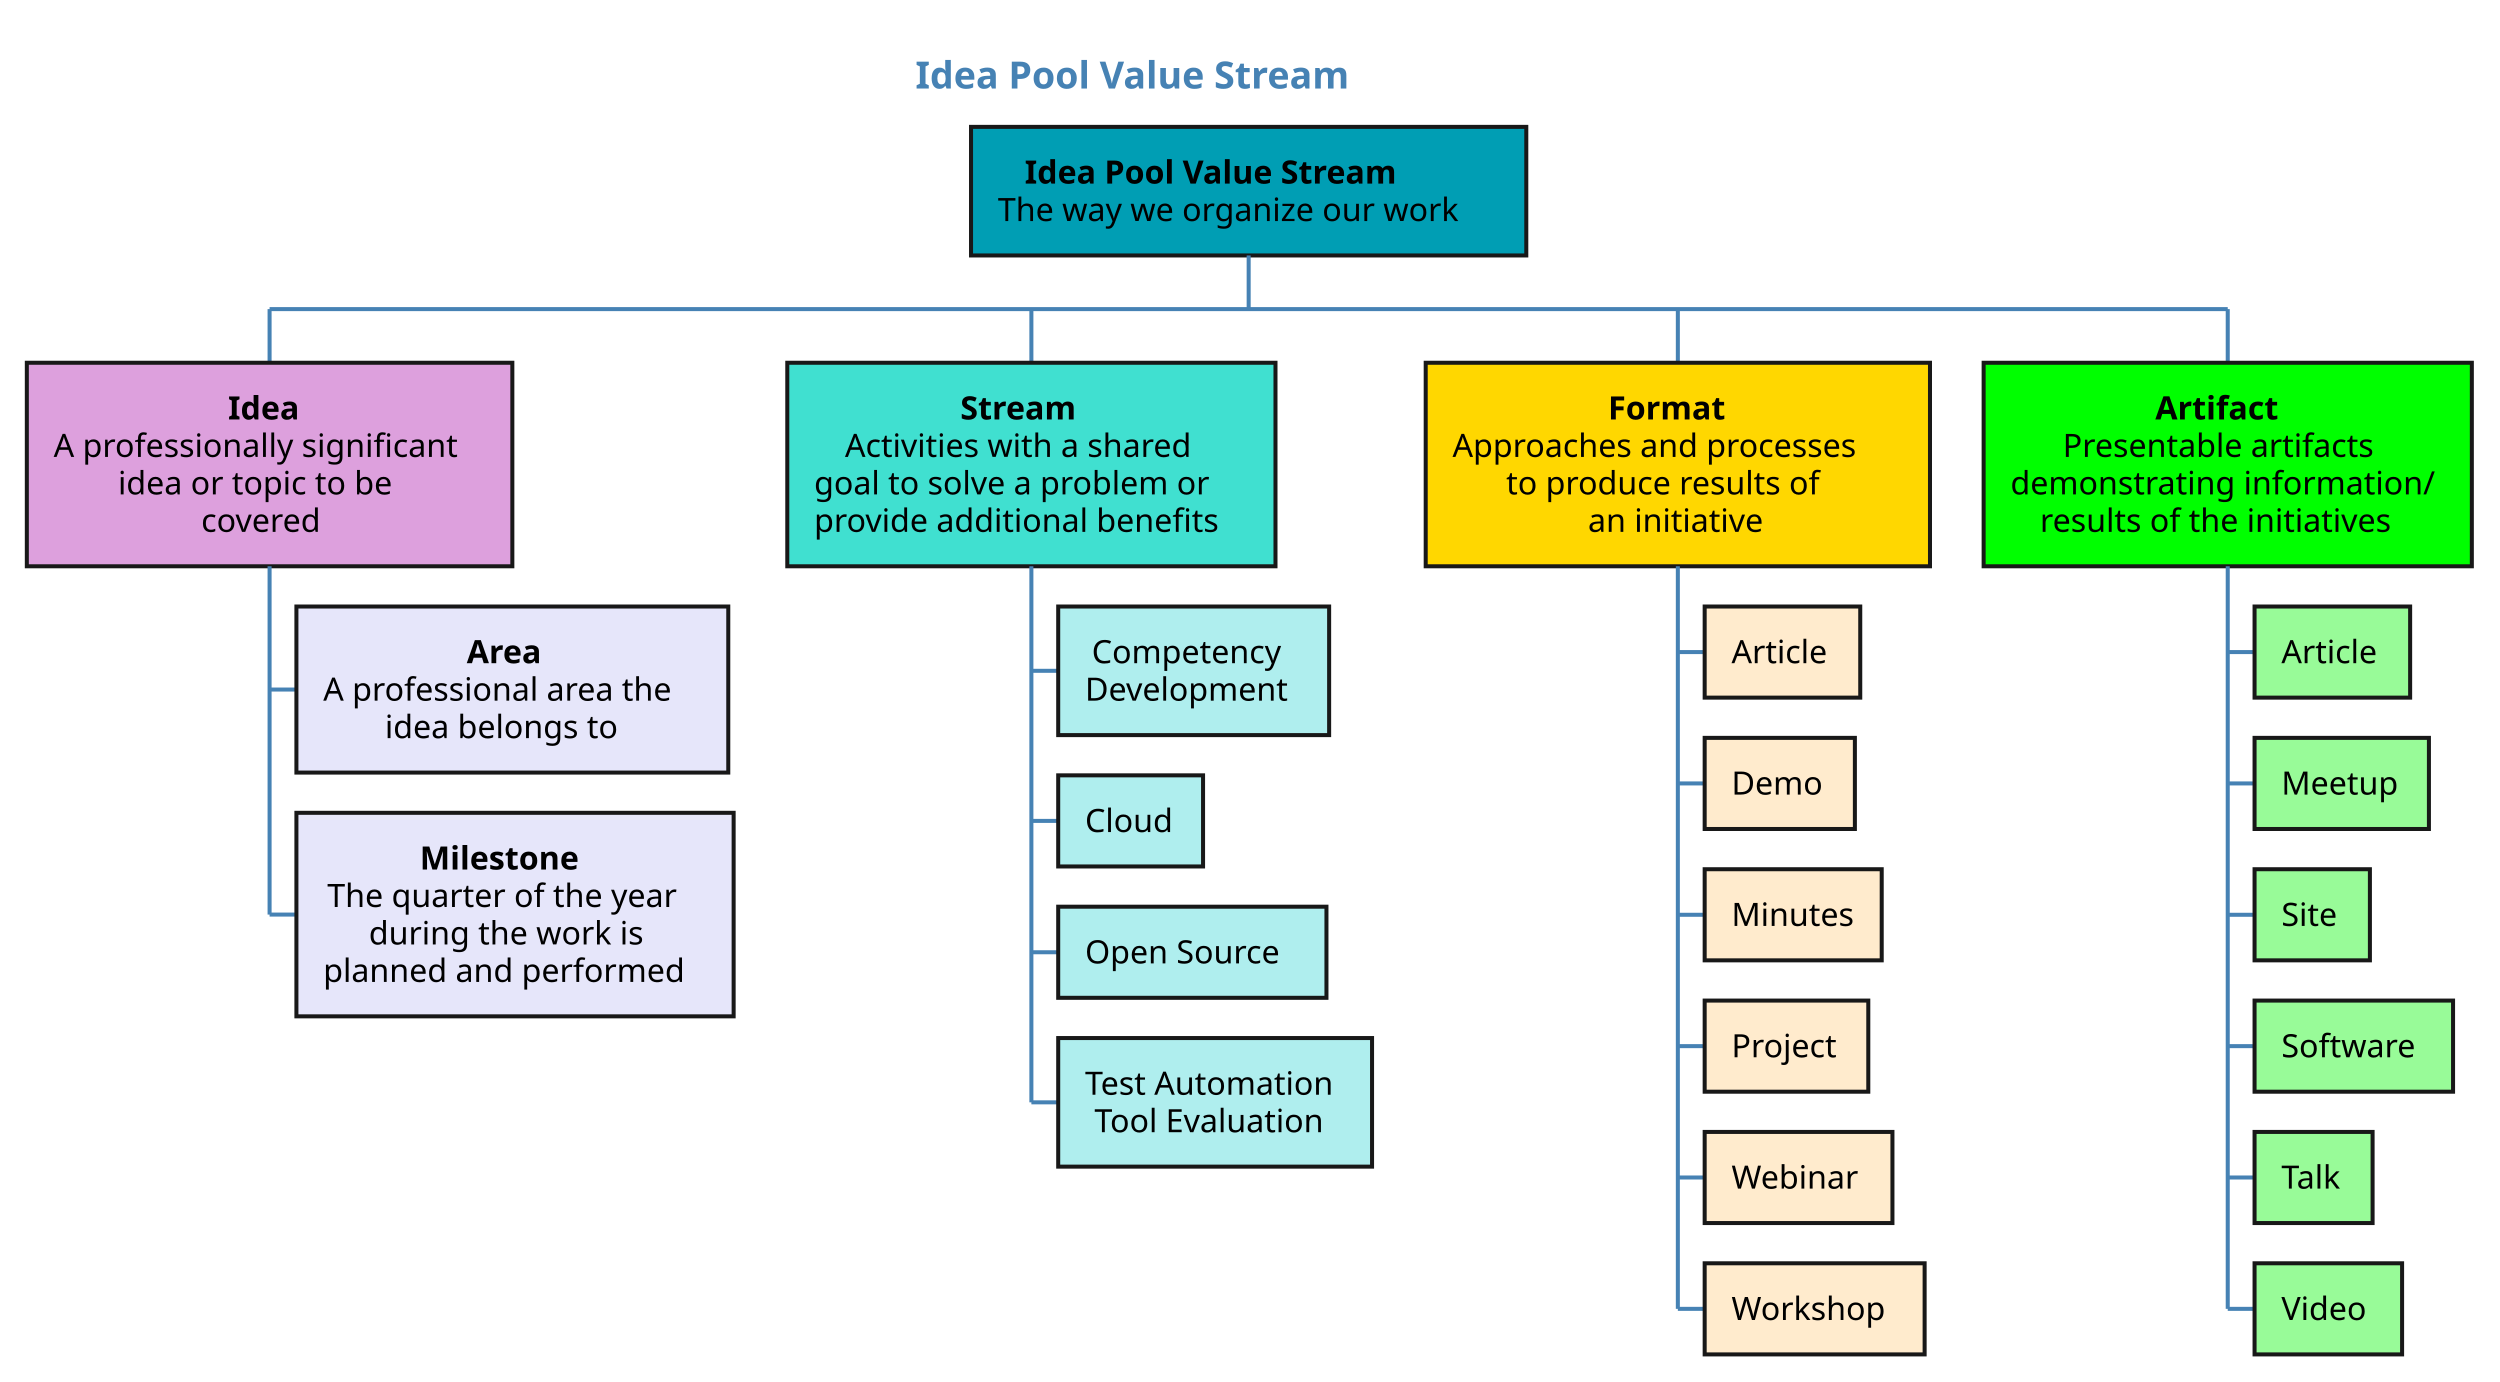
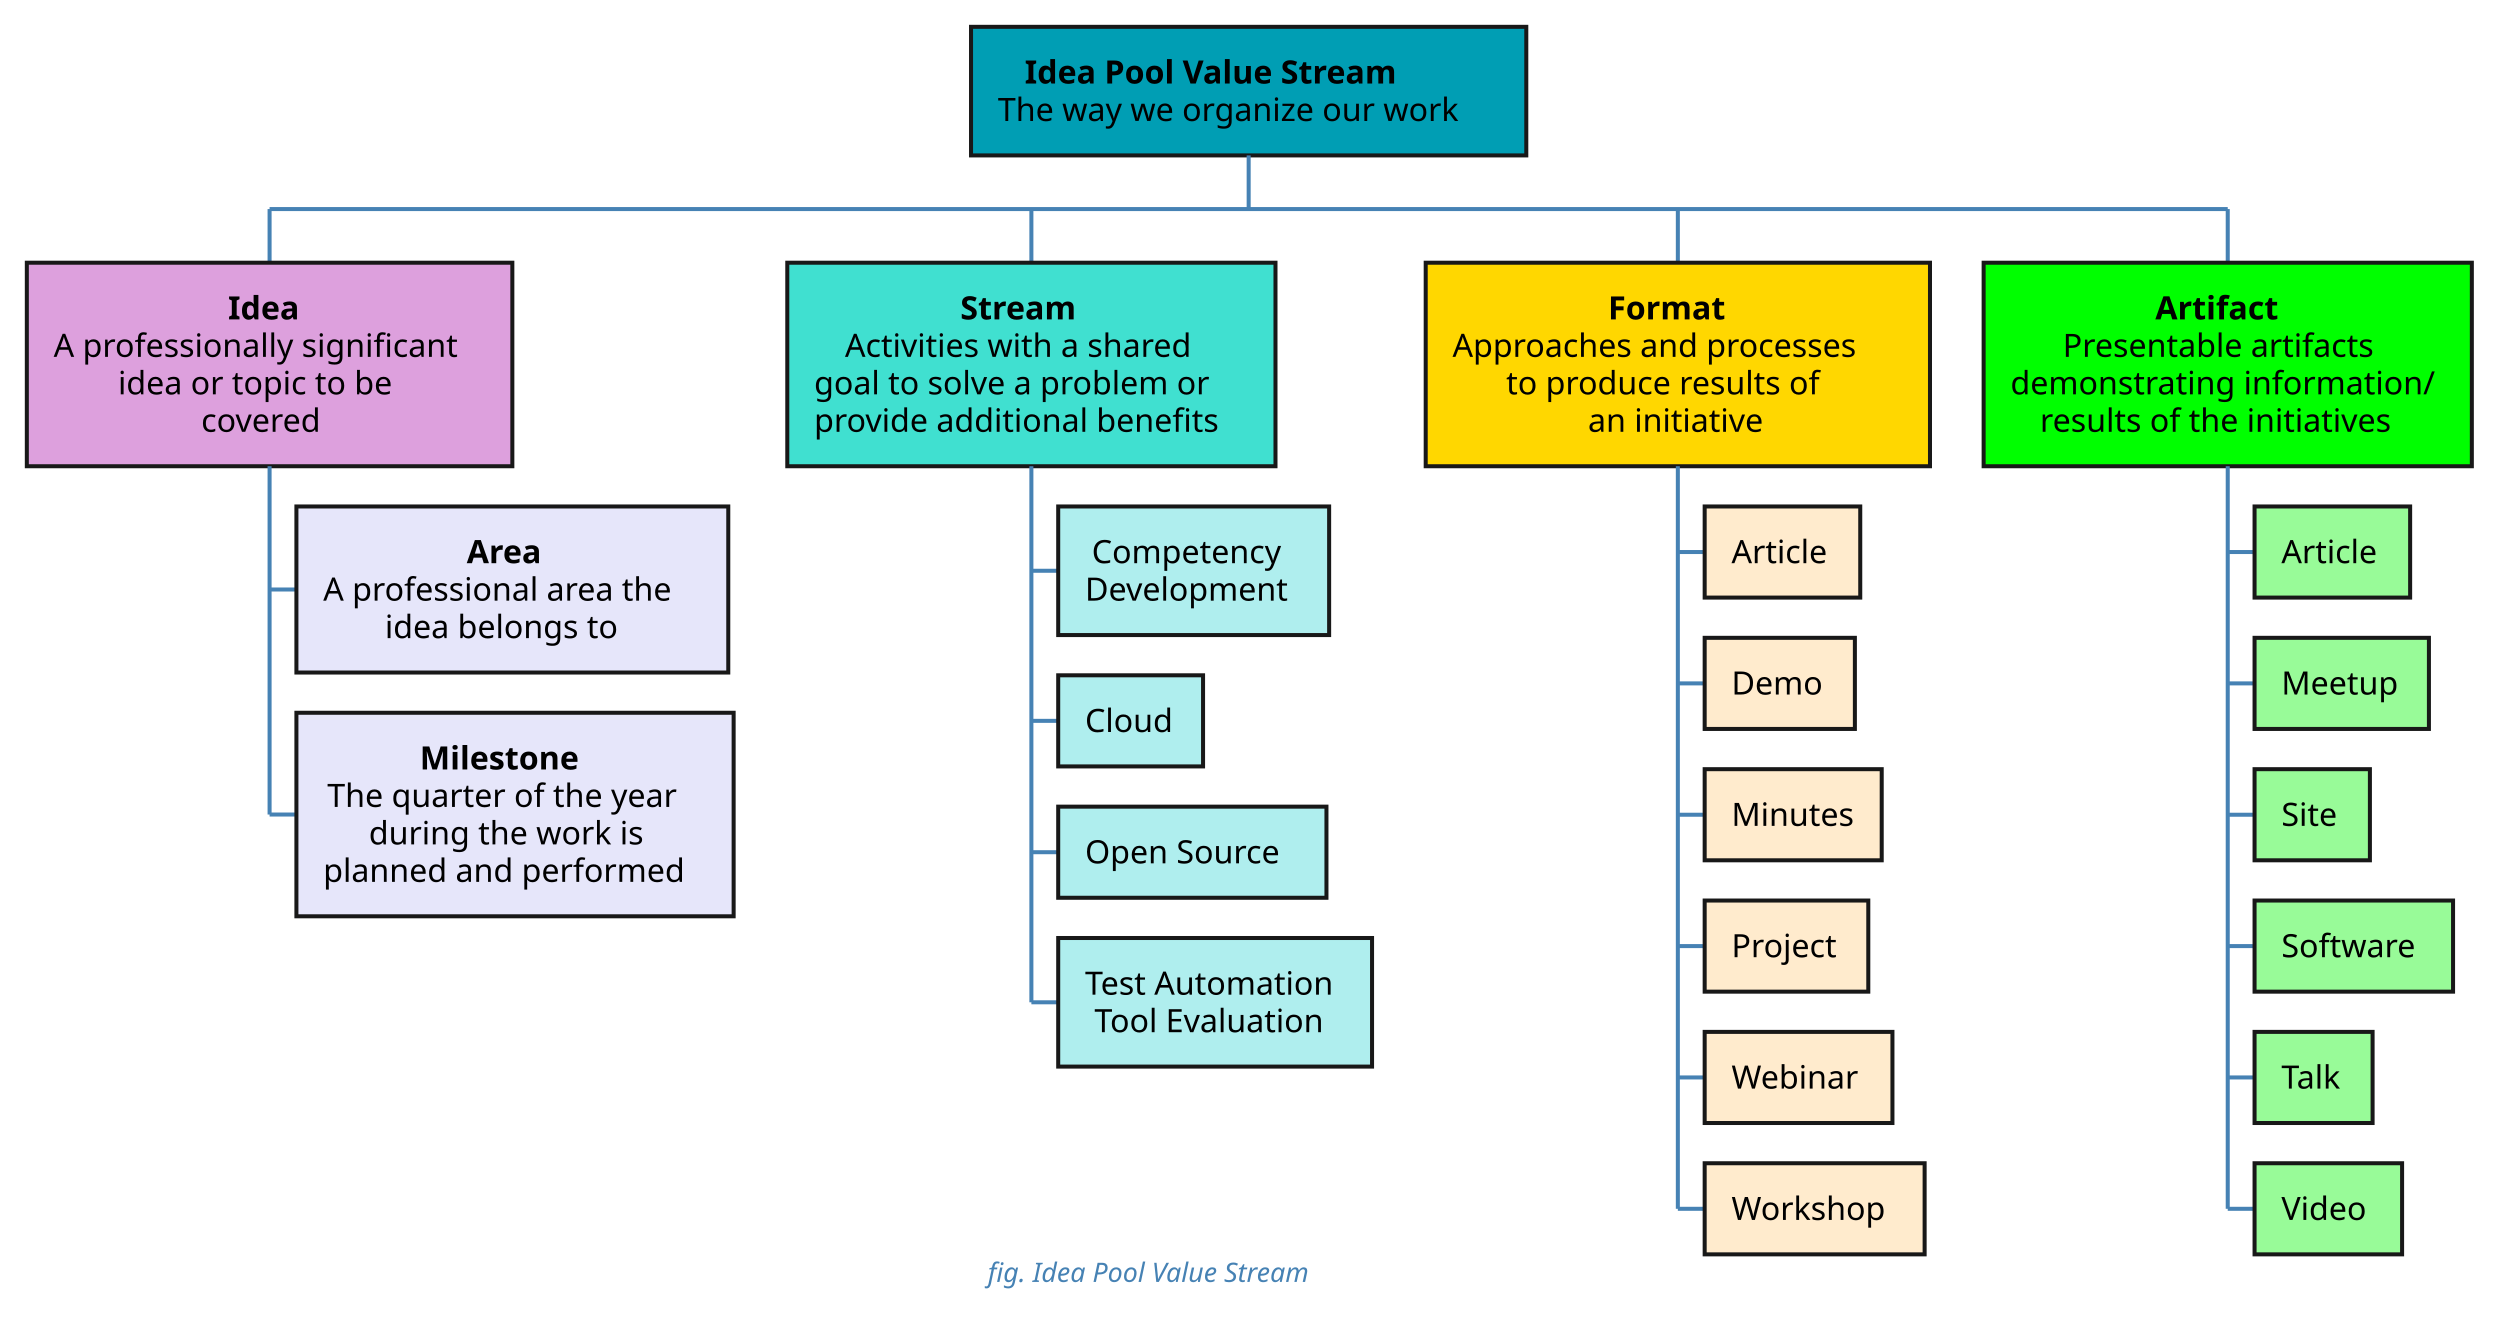
- <svg xmlns="http://www.w3.org/2000/svg" contentStyleType="text/css" height="515px" preserveAspectRatio="none" style="width:932px;height:515px;" version="1.1" viewBox="0 0 932 515" width="932px" zoomAndPan="magnify">
+ <svg xmlns="http://www.w3.org/2000/svg" contentStyleType="text/css" height="494px" preserveAspectRatio="none" style="width:932px;height:494px;" version="1.1" viewBox="0 0 932 494" width="932px" zoomAndPan="magnify">
  <defs />
  <g>
-     <text fill="#4682B4" font-family="sans-serif" font-size="14" font-weight="bold" lengthAdjust="spacing" textLength="188" x="341.25" y="32.995">Idea Pool Value Stream</text>
-     <line style="stroke:#4682B4;stroke-width:1.5;" x1="100.5" x2="100.5" y1="115.234" y2="135.234" />
-     <rect fill="#DDA0DD" height="75.875" style="stroke:#181818;stroke-width:1.5;" width="181" x="10" y="135.234" />
-     <text fill="#000000" font-family="sans-serif" font-size="12" font-weight="bold" lengthAdjust="spacing" textLength="31" x="85" y="156.373">Idea</text>
-     <text fill="#000000" font-family="sans-serif" font-size="12" lengthAdjust="spacing" textLength="161" x="20" y="170.342">A professionally significant</text>
-     <text fill="#000000" font-family="sans-serif" font-size="12" lengthAdjust="spacing" textLength="113" x="44" y="184.31">idea or topic to be</text>
-     <text fill="#000000" font-family="sans-serif" font-size="12" lengthAdjust="spacing" textLength="51" x="75" y="198.279">covered</text>
-     <line style="stroke:#4682B4;stroke-width:1.5;" x1="100.5" x2="110.5" y1="257.062" y2="257.062" />
-     <rect fill="#E6E6FA" height="61.906" style="stroke:#181818;stroke-width:1.5;" width="161" x="110.5" y="226.109" />
-     <text fill="#000000" font-family="sans-serif" font-size="12" font-weight="bold" lengthAdjust="spacing" textLength="34" x="174" y="247.248">Area</text>
-     <text fill="#000000" font-family="sans-serif" font-size="12" lengthAdjust="spacing" textLength="141" x="120.5" y="261.217">A professional area the</text>
-     <text fill="#000000" font-family="sans-serif" font-size="12" lengthAdjust="spacing" textLength="95" x="143.5" y="275.185">idea belongs to</text>
-     <line style="stroke:#4682B4;stroke-width:1.5;" x1="100.5" x2="110.5" y1="340.953" y2="340.953" />
-     <rect fill="#E6E6FA" height="75.875" style="stroke:#181818;stroke-width:1.5;" width="163" x="110.5" y="303.016" />
-     <text fill="#000000" font-family="sans-serif" font-size="12" font-weight="bold" lengthAdjust="spacing" textLength="71" x="156.5" y="324.154">Milestone</text>
-     <text fill="#000000" font-family="sans-serif" font-size="12" lengthAdjust="spacing" textLength="140" x="122" y="338.123">The quarter of the year</text>
-     <text fill="#000000" font-family="sans-serif" font-size="12" lengthAdjust="spacing" textLength="109" x="137.5" y="352.092">during the work is</text>
-     <text fill="#000000" font-family="sans-serif" font-size="12" lengthAdjust="spacing" textLength="143" x="120.5" y="366.06">planned and performed</text>
-     <line style="stroke:#4682B4;stroke-width:1.5;" x1="100.5" x2="100.5" y1="211.109" y2="340.953" />
-     <line style="stroke:#4682B4;stroke-width:1.5;" x1="384.5" x2="384.5" y1="115.234" y2="135.234" />
-     <rect fill="#40E0D0" height="75.875" style="stroke:#181818;stroke-width:1.5;" width="182" x="293.5" y="135.234" />
-     <text fill="#000000" font-family="sans-serif" font-size="12" font-weight="bold" lengthAdjust="spacing" textLength="53" x="358" y="156.373">Stream</text>
-     <text fill="#000000" font-family="sans-serif" font-size="12" lengthAdjust="spacing" textLength="139" x="315" y="170.342">Activities with a shared</text>
-     <text fill="#000000" font-family="sans-serif" font-size="12" lengthAdjust="spacing" textLength="162" x="303.5" y="184.31">goal to solve a problem or</text>
-     <text fill="#000000" font-family="sans-serif" font-size="12" lengthAdjust="spacing" textLength="162" x="303.5" y="198.279">provide additional benefits</text>
-     <line style="stroke:#4682B4;stroke-width:1.5;" x1="384.5" x2="394.5" y1="250.078" y2="250.078" />
-     <rect fill="#AFEEEE" height="47.938" style="stroke:#181818;stroke-width:1.5;" width="101" x="394.5" y="226.109" />
-     <text fill="#000000" font-family="sans-serif" font-size="12" lengthAdjust="spacing" textLength="76" x="407" y="247.248">Competency</text>
-     <text fill="#000000" font-family="sans-serif" font-size="12" lengthAdjust="spacing" textLength="81" x="404.5" y="261.217">Development</text>
-     <line style="stroke:#4682B4;stroke-width:1.5;" x1="384.5" x2="394.5" y1="306.031" y2="306.031" />
-     <rect fill="#AFEEEE" height="33.969" style="stroke:#181818;stroke-width:1.5;" width="54" x="394.5" y="289.047" />
-     <text fill="#000000" font-family="sans-serif" font-size="12" lengthAdjust="spacing" textLength="34" x="404.5" y="310.185">Cloud</text>
-     <line style="stroke:#4682B4;stroke-width:1.5;" x1="384.5" x2="394.5" y1="355" y2="355" />
-     <rect fill="#AFEEEE" height="33.969" style="stroke:#181818;stroke-width:1.5;" width="100" x="394.5" y="338.016" />
-     <text fill="#000000" font-family="sans-serif" font-size="12" lengthAdjust="spacing" textLength="80" x="404.5" y="359.154">Open Source</text>
-     <line style="stroke:#4682B4;stroke-width:1.5;" x1="384.5" x2="394.5" y1="410.953" y2="410.953" />
-     <rect fill="#AFEEEE" height="47.938" style="stroke:#181818;stroke-width:1.5;" width="117" x="394.5" y="386.984" />
-     <text fill="#000000" font-family="sans-serif" font-size="12" lengthAdjust="spacing" textLength="97" x="404.5" y="408.123">Test Automation</text>
-     <text fill="#000000" font-family="sans-serif" font-size="12" lengthAdjust="spacing" textLength="90" x="408" y="422.092">Tool Evaluation</text>
-     <line style="stroke:#4682B4;stroke-width:1.5;" x1="384.5" x2="384.5" y1="211.109" y2="410.953" />
-     <line style="stroke:#4682B4;stroke-width:1.5;" x1="625.5" x2="625.5" y1="115.234" y2="135.234" />
-     <rect fill="#FFD700" height="75.875" style="stroke:#181818;stroke-width:1.5;" width="188" x="531.5" y="135.234" />
-     <text fill="#000000" font-family="sans-serif" font-size="12" font-weight="bold" lengthAdjust="spacing" textLength="52" x="599.5" y="156.373">Format</text>
-     <text fill="#000000" font-family="sans-serif" font-size="12" lengthAdjust="spacing" textLength="168" x="541.5" y="170.342">Approaches and processes</text>
-     <text fill="#000000" font-family="sans-serif" font-size="12" lengthAdjust="spacing" textLength="128" x="561.5" y="184.31">to produce results of</text>
-     <text fill="#000000" font-family="sans-serif" font-size="12" lengthAdjust="spacing" textLength="67" x="592" y="198.279">an initiative</text>
-     <line style="stroke:#4682B4;stroke-width:1.5;" x1="625.5" x2="635.5" y1="243.094" y2="243.094" />
-     <rect fill="#FFEBCD" height="33.969" style="stroke:#181818;stroke-width:1.5;" width="58" x="635.5" y="226.109" />
-     <text fill="#000000" font-family="sans-serif" font-size="12" lengthAdjust="spacing" textLength="38" x="645.5" y="247.248">Article</text>
-     <line style="stroke:#4682B4;stroke-width:1.5;" x1="625.5" x2="635.5" y1="292.062" y2="292.062" />
-     <rect fill="#FFEBCD" height="33.969" style="stroke:#181818;stroke-width:1.5;" width="56" x="635.5" y="275.078" />
-     <text fill="#000000" font-family="sans-serif" font-size="12" lengthAdjust="spacing" textLength="36" x="645.5" y="296.217">Demo</text>
-     <line style="stroke:#4682B4;stroke-width:1.5;" x1="625.5" x2="635.5" y1="341.031" y2="341.031" />
-     <rect fill="#FFEBCD" height="33.969" style="stroke:#181818;stroke-width:1.5;" width="66" x="635.5" y="324.047" />
-     <text fill="#000000" font-family="sans-serif" font-size="12" lengthAdjust="spacing" textLength="46" x="645.5" y="345.185">Minutes</text>
-     <line style="stroke:#4682B4;stroke-width:1.5;" x1="625.5" x2="635.5" y1="390" y2="390" />
-     <rect fill="#FFEBCD" height="33.969" style="stroke:#181818;stroke-width:1.5;" width="61" x="635.5" y="373.016" />
-     <text fill="#000000" font-family="sans-serif" font-size="12" lengthAdjust="spacing" textLength="41" x="645.5" y="394.154">Project</text>
-     <line style="stroke:#4682B4;stroke-width:1.5;" x1="625.5" x2="635.5" y1="438.969" y2="438.969" />
-     <rect fill="#FFEBCD" height="33.969" style="stroke:#181818;stroke-width:1.5;" width="70" x="635.5" y="421.984" />
-     <text fill="#000000" font-family="sans-serif" font-size="12" lengthAdjust="spacing" textLength="50" x="645.5" y="443.123">Webinar</text>
-     <line style="stroke:#4682B4;stroke-width:1.5;" x1="625.5" x2="635.5" y1="487.938" y2="487.938" />
-     <rect fill="#FFEBCD" height="33.969" style="stroke:#181818;stroke-width:1.5;" width="82" x="635.5" y="470.953" />
-     <text fill="#000000" font-family="sans-serif" font-size="12" lengthAdjust="spacing" textLength="62" x="645.5" y="492.092">Workshop</text>
-     <line style="stroke:#4682B4;stroke-width:1.5;" x1="625.5" x2="625.5" y1="211.109" y2="487.938" />
-     <line style="stroke:#4682B4;stroke-width:1.5;" x1="830.5" x2="830.5" y1="115.234" y2="135.234" />
-     <rect fill="#00FF00" height="75.875" style="stroke:#181818;stroke-width:1.5;" width="182" x="739.5" y="135.234" />
-     <text fill="#000000" font-family="sans-serif" font-size="12" lengthAdjust="spacing" textLength="4" x="799.5" y="156.373"> </text>
-     <text fill="#000000" font-family="sans-serif" font-size="12" font-weight="bold" lengthAdjust="spacing" textLength="58" x="803.5" y="156.373">Artifact</text>
-     <text fill="#000000" font-family="sans-serif" font-size="12" lengthAdjust="spacing" textLength="123" x="769" y="170.342">Presentable artifacts</text>
-     <text fill="#000000" font-family="sans-serif" font-size="12" lengthAdjust="spacing" textLength="162" x="749.5" y="184.31">demonstrating information/</text>
-     <text fill="#000000" font-family="sans-serif" font-size="12" lengthAdjust="spacing" textLength="140" x="760.5" y="198.279">results of the initiatives</text>
-     <line style="stroke:#4682B4;stroke-width:1.5;" x1="830.5" x2="840.5" y1="243.094" y2="243.094" />
-     <rect fill="#98FB98" height="33.969" style="stroke:#181818;stroke-width:1.5;" width="58" x="840.5" y="226.109" />
-     <text fill="#000000" font-family="sans-serif" font-size="12" lengthAdjust="spacing" textLength="38" x="850.5" y="247.248">Article</text>
-     <line style="stroke:#4682B4;stroke-width:1.5;" x1="830.5" x2="840.5" y1="292.062" y2="292.062" />
-     <rect fill="#98FB98" height="33.969" style="stroke:#181818;stroke-width:1.5;" width="65" x="840.5" y="275.078" />
-     <text fill="#000000" font-family="sans-serif" font-size="12" lengthAdjust="spacing" textLength="45" x="850.5" y="296.217">Meetup</text>
-     <line style="stroke:#4682B4;stroke-width:1.5;" x1="830.5" x2="840.5" y1="341.031" y2="341.031" />
-     <rect fill="#98FB98" height="33.969" style="stroke:#181818;stroke-width:1.5;" width="43" x="840.5" y="324.047" />
-     <text fill="#000000" font-family="sans-serif" font-size="12" lengthAdjust="spacing" textLength="23" x="850.5" y="345.185">Site</text>
-     <line style="stroke:#4682B4;stroke-width:1.5;" x1="830.5" x2="840.5" y1="390" y2="390" />
-     <rect fill="#98FB98" height="33.969" style="stroke:#181818;stroke-width:1.5;" width="74" x="840.5" y="373.016" />
-     <text fill="#000000" font-family="sans-serif" font-size="12" lengthAdjust="spacing" textLength="54" x="850.5" y="394.154">Software</text>
-     <line style="stroke:#4682B4;stroke-width:1.5;" x1="830.5" x2="840.5" y1="438.969" y2="438.969" />
-     <rect fill="#98FB98" height="33.969" style="stroke:#181818;stroke-width:1.5;" width="44" x="840.5" y="421.984" />
-     <text fill="#000000" font-family="sans-serif" font-size="12" lengthAdjust="spacing" textLength="24" x="850.5" y="443.123">Talk</text>
-     <line style="stroke:#4682B4;stroke-width:1.5;" x1="830.5" x2="840.5" y1="487.938" y2="487.938" />
-     <rect fill="#98FB98" height="33.969" style="stroke:#181818;stroke-width:1.5;" width="55" x="840.5" y="470.953" />
-     <text fill="#000000" font-family="sans-serif" font-size="12" lengthAdjust="spacing" textLength="35" x="850.5" y="492.092">Video</text>
-     <line style="stroke:#4682B4;stroke-width:1.5;" x1="830.5" x2="830.5" y1="211.109" y2="487.938" />
-     <line style="stroke:#4682B4;stroke-width:1.5;" x1="100.5" x2="830.5" y1="115.234" y2="115.234" />
-     <rect fill="#009EB4" height="47.938" style="stroke:#181818;stroke-width:1.5;" width="207" x="362" y="47.297" />
-     <text fill="#000000" font-family="sans-serif" font-size="12" font-weight="bold" lengthAdjust="spacing" textLength="167" x="382" y="68.436">Idea Pool Value Stream</text>
-     <text fill="#000000" font-family="sans-serif" font-size="12" lengthAdjust="spacing" textLength="187" x="372" y="82.404">The way we organize our work</text>
-     <line style="stroke:#4682B4;stroke-width:1.5;" x1="465.5" x2="465.5" y1="95.234" y2="115.234" />
+     <line style="stroke:#4682B4;stroke-width:1.5;" x1="100.5" x2="100.5" y1="77.938" y2="97.938" />
+     <rect fill="#DDA0DD" height="75.875" style="stroke:#181818;stroke-width:1.5;" width="181" x="10" y="97.938" />
+     <text fill="#000000" font-family="sans-serif" font-size="12" font-weight="bold" lengthAdjust="spacing" textLength="31" x="85" y="119.076">Idea</text>
+     <text fill="#000000" font-family="sans-serif" font-size="12" lengthAdjust="spacing" textLength="161" x="20" y="133.045">A professionally significant</text>
+     <text fill="#000000" font-family="sans-serif" font-size="12" lengthAdjust="spacing" textLength="113" x="44" y="147.014">idea or topic to be</text>
+     <text fill="#000000" font-family="sans-serif" font-size="12" lengthAdjust="spacing" textLength="51" x="75" y="160.982">covered</text>
+     <line style="stroke:#4682B4;stroke-width:1.5;" x1="100.5" x2="110.5" y1="219.766" y2="219.766" />
+     <rect fill="#E6E6FA" height="61.906" style="stroke:#181818;stroke-width:1.5;" width="161" x="110.5" y="188.812" />
+     <text fill="#000000" font-family="sans-serif" font-size="12" font-weight="bold" lengthAdjust="spacing" textLength="34" x="174" y="209.951">Area</text>
+     <text fill="#000000" font-family="sans-serif" font-size="12" lengthAdjust="spacing" textLength="141" x="120.5" y="223.92">A professional area the</text>
+     <text fill="#000000" font-family="sans-serif" font-size="12" lengthAdjust="spacing" textLength="95" x="143.5" y="237.889">idea belongs to</text>
+     <line style="stroke:#4682B4;stroke-width:1.5;" x1="100.5" x2="110.5" y1="303.656" y2="303.656" />
+     <rect fill="#E6E6FA" height="75.875" style="stroke:#181818;stroke-width:1.5;" width="163" x="110.5" y="265.719" />
+     <text fill="#000000" font-family="sans-serif" font-size="12" font-weight="bold" lengthAdjust="spacing" textLength="71" x="156.5" y="286.857">Milestone</text>
+     <text fill="#000000" font-family="sans-serif" font-size="12" lengthAdjust="spacing" textLength="140" x="122" y="300.826">The quarter of the year</text>
+     <text fill="#000000" font-family="sans-serif" font-size="12" lengthAdjust="spacing" textLength="109" x="137.5" y="314.795">during the work is</text>
+     <text fill="#000000" font-family="sans-serif" font-size="12" lengthAdjust="spacing" textLength="143" x="120.5" y="328.764">planned and performed</text>
+     <line style="stroke:#4682B4;stroke-width:1.5;" x1="100.5" x2="100.5" y1="173.812" y2="303.656" />
+     <line style="stroke:#4682B4;stroke-width:1.5;" x1="384.5" x2="384.5" y1="77.938" y2="97.938" />
+     <rect fill="#40E0D0" height="75.875" style="stroke:#181818;stroke-width:1.5;" width="182" x="293.5" y="97.938" />
+     <text fill="#000000" font-family="sans-serif" font-size="12" font-weight="bold" lengthAdjust="spacing" textLength="53" x="358" y="119.076">Stream</text>
+     <text fill="#000000" font-family="sans-serif" font-size="12" lengthAdjust="spacing" textLength="139" x="315" y="133.045">Activities with a shared</text>
+     <text fill="#000000" font-family="sans-serif" font-size="12" lengthAdjust="spacing" textLength="162" x="303.5" y="147.014">goal to solve a problem or</text>
+     <text fill="#000000" font-family="sans-serif" font-size="12" lengthAdjust="spacing" textLength="162" x="303.5" y="160.982">provide additional benefits</text>
+     <line style="stroke:#4682B4;stroke-width:1.5;" x1="384.5" x2="394.5" y1="212.781" y2="212.781" />
+     <rect fill="#AFEEEE" height="47.938" style="stroke:#181818;stroke-width:1.5;" width="101" x="394.5" y="188.812" />
+     <text fill="#000000" font-family="sans-serif" font-size="12" lengthAdjust="spacing" textLength="76" x="407" y="209.951">Competency</text>
+     <text fill="#000000" font-family="sans-serif" font-size="12" lengthAdjust="spacing" textLength="81" x="404.5" y="223.92">Development</text>
+     <line style="stroke:#4682B4;stroke-width:1.5;" x1="384.5" x2="394.5" y1="268.734" y2="268.734" />
+     <rect fill="#AFEEEE" height="33.969" style="stroke:#181818;stroke-width:1.5;" width="54" x="394.5" y="251.75" />
+     <text fill="#000000" font-family="sans-serif" font-size="12" lengthAdjust="spacing" textLength="34" x="404.5" y="272.889">Cloud</text>
+     <line style="stroke:#4682B4;stroke-width:1.5;" x1="384.5" x2="394.5" y1="317.703" y2="317.703" />
+     <rect fill="#AFEEEE" height="33.969" style="stroke:#181818;stroke-width:1.5;" width="100" x="394.5" y="300.719" />
+     <text fill="#000000" font-family="sans-serif" font-size="12" lengthAdjust="spacing" textLength="80" x="404.5" y="321.857">Open Source</text>
+     <line style="stroke:#4682B4;stroke-width:1.5;" x1="384.5" x2="394.5" y1="373.656" y2="373.656" />
+     <rect fill="#AFEEEE" height="47.938" style="stroke:#181818;stroke-width:1.5;" width="117" x="394.5" y="349.688" />
+     <text fill="#000000" font-family="sans-serif" font-size="12" lengthAdjust="spacing" textLength="97" x="404.5" y="370.826">Test Automation</text>
+     <text fill="#000000" font-family="sans-serif" font-size="12" lengthAdjust="spacing" textLength="90" x="408" y="384.795">Tool Evaluation</text>
+     <line style="stroke:#4682B4;stroke-width:1.5;" x1="384.5" x2="384.5" y1="173.812" y2="373.656" />
+     <line style="stroke:#4682B4;stroke-width:1.5;" x1="625.5" x2="625.5" y1="77.938" y2="97.938" />
+     <rect fill="#FFD700" height="75.875" style="stroke:#181818;stroke-width:1.5;" width="188" x="531.5" y="97.938" />
+     <text fill="#000000" font-family="sans-serif" font-size="12" font-weight="bold" lengthAdjust="spacing" textLength="52" x="599.5" y="119.076">Format</text>
+     <text fill="#000000" font-family="sans-serif" font-size="12" lengthAdjust="spacing" textLength="168" x="541.5" y="133.045">Approaches and processes</text>
+     <text fill="#000000" font-family="sans-serif" font-size="12" lengthAdjust="spacing" textLength="128" x="561.5" y="147.014">to produce results of</text>
+     <text fill="#000000" font-family="sans-serif" font-size="12" lengthAdjust="spacing" textLength="67" x="592" y="160.982">an initiative</text>
+     <line style="stroke:#4682B4;stroke-width:1.5;" x1="625.5" x2="635.5" y1="205.797" y2="205.797" />
+     <rect fill="#FFEBCD" height="33.969" style="stroke:#181818;stroke-width:1.5;" width="58" x="635.5" y="188.812" />
+     <text fill="#000000" font-family="sans-serif" font-size="12" lengthAdjust="spacing" textLength="38" x="645.5" y="209.951">Article</text>
+     <line style="stroke:#4682B4;stroke-width:1.5;" x1="625.5" x2="635.5" y1="254.766" y2="254.766" />
+     <rect fill="#FFEBCD" height="33.969" style="stroke:#181818;stroke-width:1.5;" width="56" x="635.5" y="237.781" />
+     <text fill="#000000" font-family="sans-serif" font-size="12" lengthAdjust="spacing" textLength="36" x="645.5" y="258.92">Demo</text>
+     <line style="stroke:#4682B4;stroke-width:1.5;" x1="625.5" x2="635.5" y1="303.734" y2="303.734" />
+     <rect fill="#FFEBCD" height="33.969" style="stroke:#181818;stroke-width:1.5;" width="66" x="635.5" y="286.75" />
+     <text fill="#000000" font-family="sans-serif" font-size="12" lengthAdjust="spacing" textLength="46" x="645.5" y="307.889">Minutes</text>
+     <line style="stroke:#4682B4;stroke-width:1.5;" x1="625.5" x2="635.5" y1="352.703" y2="352.703" />
+     <rect fill="#FFEBCD" height="33.969" style="stroke:#181818;stroke-width:1.5;" width="61" x="635.5" y="335.719" />
+     <text fill="#000000" font-family="sans-serif" font-size="12" lengthAdjust="spacing" textLength="41" x="645.5" y="356.857">Project</text>
+     <line style="stroke:#4682B4;stroke-width:1.5;" x1="625.5" x2="635.5" y1="401.672" y2="401.672" />
+     <rect fill="#FFEBCD" height="33.969" style="stroke:#181818;stroke-width:1.5;" width="70" x="635.5" y="384.688" />
+     <text fill="#000000" font-family="sans-serif" font-size="12" lengthAdjust="spacing" textLength="50" x="645.5" y="405.826">Webinar</text>
+     <line style="stroke:#4682B4;stroke-width:1.5;" x1="625.5" x2="635.5" y1="450.641" y2="450.641" />
+     <rect fill="#FFEBCD" height="33.969" style="stroke:#181818;stroke-width:1.5;" width="82" x="635.5" y="433.656" />
+     <text fill="#000000" font-family="sans-serif" font-size="12" lengthAdjust="spacing" textLength="62" x="645.5" y="454.795">Workshop</text>
+     <line style="stroke:#4682B4;stroke-width:1.5;" x1="625.5" x2="625.5" y1="173.812" y2="450.641" />
+     <line style="stroke:#4682B4;stroke-width:1.5;" x1="830.5" x2="830.5" y1="77.938" y2="97.938" />
+     <rect fill="#00FF00" height="75.875" style="stroke:#181818;stroke-width:1.5;" width="182" x="739.5" y="97.938" />
+     <text fill="#000000" font-family="sans-serif" font-size="12" lengthAdjust="spacing" textLength="4" x="799.5" y="119.076"> </text>
+     <text fill="#000000" font-family="sans-serif" font-size="12" font-weight="bold" lengthAdjust="spacing" textLength="58" x="803.5" y="119.076">Artifact</text>
+     <text fill="#000000" font-family="sans-serif" font-size="12" lengthAdjust="spacing" textLength="123" x="769" y="133.045">Presentable artifacts</text>
+     <text fill="#000000" font-family="sans-serif" font-size="12" lengthAdjust="spacing" textLength="162" x="749.5" y="147.014">demonstrating information/</text>
+     <text fill="#000000" font-family="sans-serif" font-size="12" lengthAdjust="spacing" textLength="140" x="760.5" y="160.982">results of the initiatives</text>
+     <line style="stroke:#4682B4;stroke-width:1.5;" x1="830.5" x2="840.5" y1="205.797" y2="205.797" />
+     <rect fill="#98FB98" height="33.969" style="stroke:#181818;stroke-width:1.5;" width="58" x="840.5" y="188.812" />
+     <text fill="#000000" font-family="sans-serif" font-size="12" lengthAdjust="spacing" textLength="38" x="850.5" y="209.951">Article</text>
+     <line style="stroke:#4682B4;stroke-width:1.5;" x1="830.5" x2="840.5" y1="254.766" y2="254.766" />
+     <rect fill="#98FB98" height="33.969" style="stroke:#181818;stroke-width:1.5;" width="65" x="840.5" y="237.781" />
+     <text fill="#000000" font-family="sans-serif" font-size="12" lengthAdjust="spacing" textLength="45" x="850.5" y="258.92">Meetup</text>
+     <line style="stroke:#4682B4;stroke-width:1.5;" x1="830.5" x2="840.5" y1="303.734" y2="303.734" />
+     <rect fill="#98FB98" height="33.969" style="stroke:#181818;stroke-width:1.5;" width="43" x="840.5" y="286.75" />
+     <text fill="#000000" font-family="sans-serif" font-size="12" lengthAdjust="spacing" textLength="23" x="850.5" y="307.889">Site</text>
+     <line style="stroke:#4682B4;stroke-width:1.5;" x1="830.5" x2="840.5" y1="352.703" y2="352.703" />
+     <rect fill="#98FB98" height="33.969" style="stroke:#181818;stroke-width:1.5;" width="74" x="840.5" y="335.719" />
+     <text fill="#000000" font-family="sans-serif" font-size="12" lengthAdjust="spacing" textLength="54" x="850.5" y="356.857">Software</text>
+     <line style="stroke:#4682B4;stroke-width:1.5;" x1="830.5" x2="840.5" y1="401.672" y2="401.672" />
+     <rect fill="#98FB98" height="33.969" style="stroke:#181818;stroke-width:1.5;" width="44" x="840.5" y="384.688" />
+     <text fill="#000000" font-family="sans-serif" font-size="12" lengthAdjust="spacing" textLength="24" x="850.5" y="405.826">Talk</text>
+     <line style="stroke:#4682B4;stroke-width:1.5;" x1="830.5" x2="840.5" y1="450.641" y2="450.641" />
+     <rect fill="#98FB98" height="33.969" style="stroke:#181818;stroke-width:1.5;" width="55" x="840.5" y="433.656" />
+     <text fill="#000000" font-family="sans-serif" font-size="12" lengthAdjust="spacing" textLength="35" x="850.5" y="454.795">Video</text>
+     <line style="stroke:#4682B4;stroke-width:1.5;" x1="830.5" x2="830.5" y1="173.812" y2="450.641" />
+     <line style="stroke:#4682B4;stroke-width:1.5;" x1="100.5" x2="830.5" y1="77.938" y2="77.938" />
+     <rect fill="#009EB4" height="47.938" style="stroke:#181818;stroke-width:1.5;" width="207" x="362" y="10" />
+     <text fill="#000000" font-family="sans-serif" font-size="12" font-weight="bold" lengthAdjust="spacing" textLength="167" x="382" y="31.139">Idea Pool Value Stream</text>
+     <text fill="#000000" font-family="sans-serif" font-size="12" lengthAdjust="spacing" textLength="187" x="372" y="45.107">The way we organize our work</text>
+     <line style="stroke:#4682B4;stroke-width:1.5;" x1="465.5" x2="465.5" y1="57.938" y2="77.938" />
+     <text fill="#4682B4" font-family="sans-serif" font-size="10" font-style="italic" lengthAdjust="spacing" textLength="134" x="368.25" y="477.907">fig. Idea Pool Value Stream</text>
  </g>
</svg>
